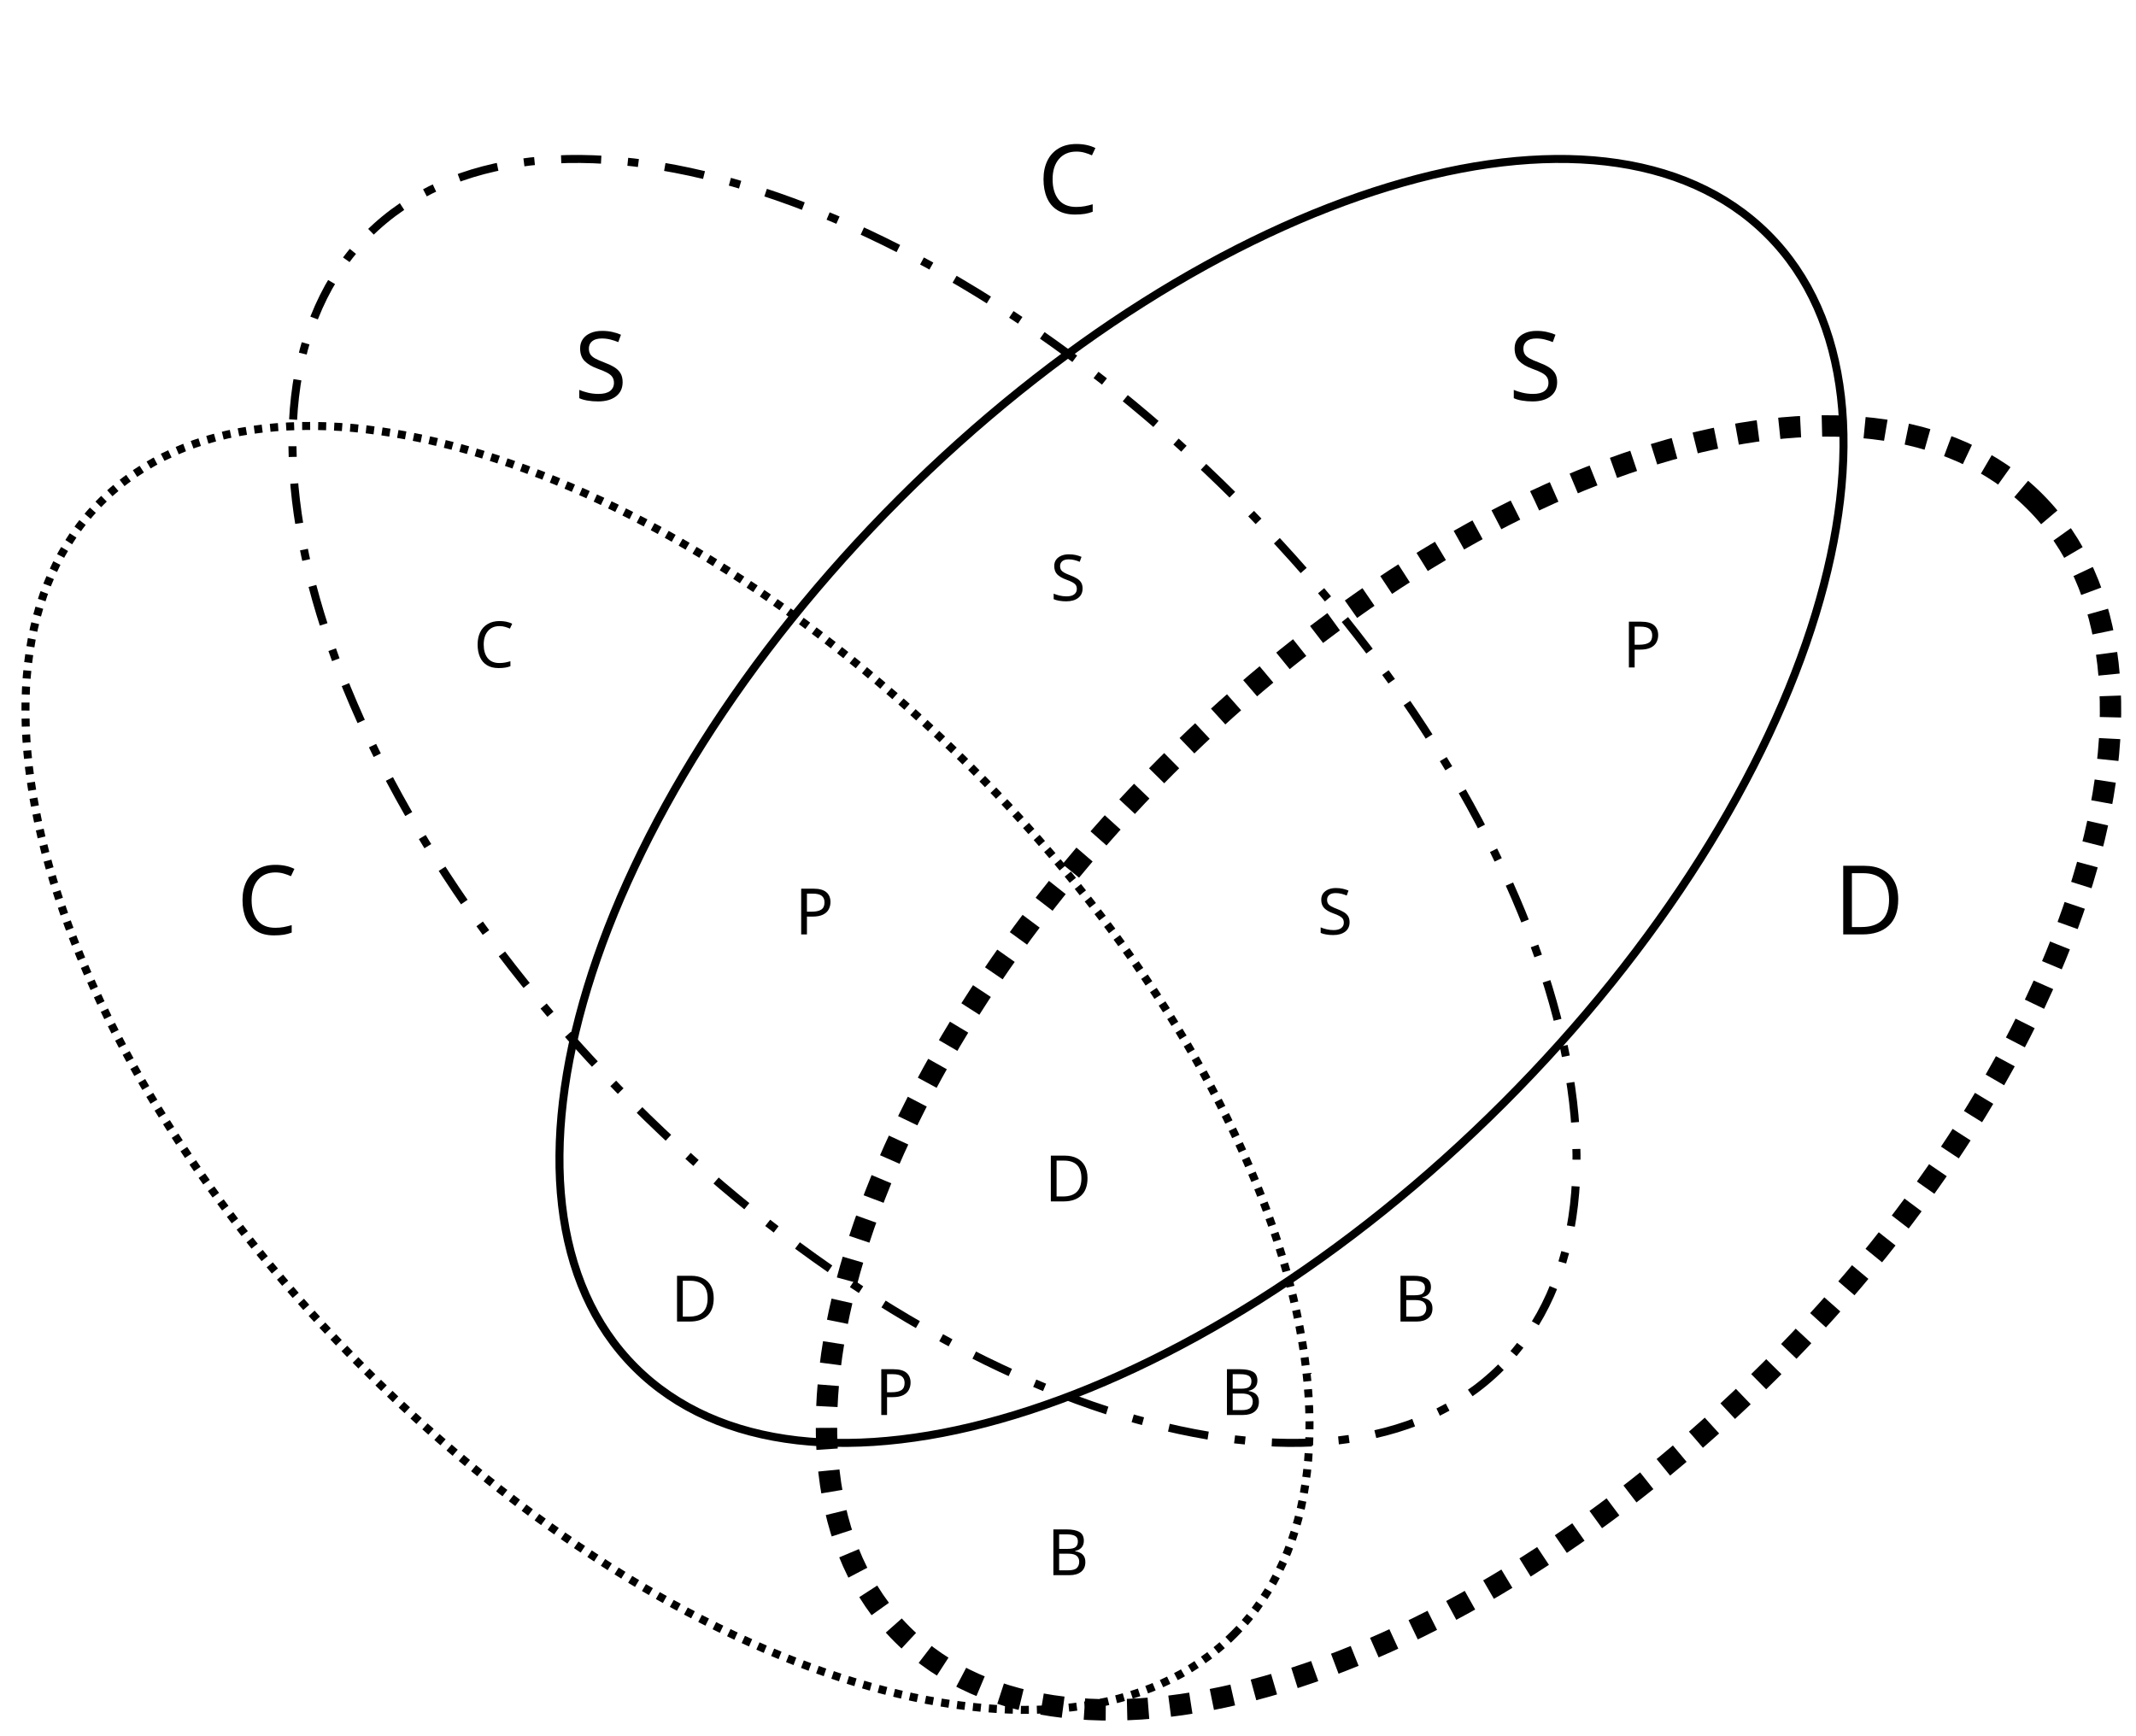
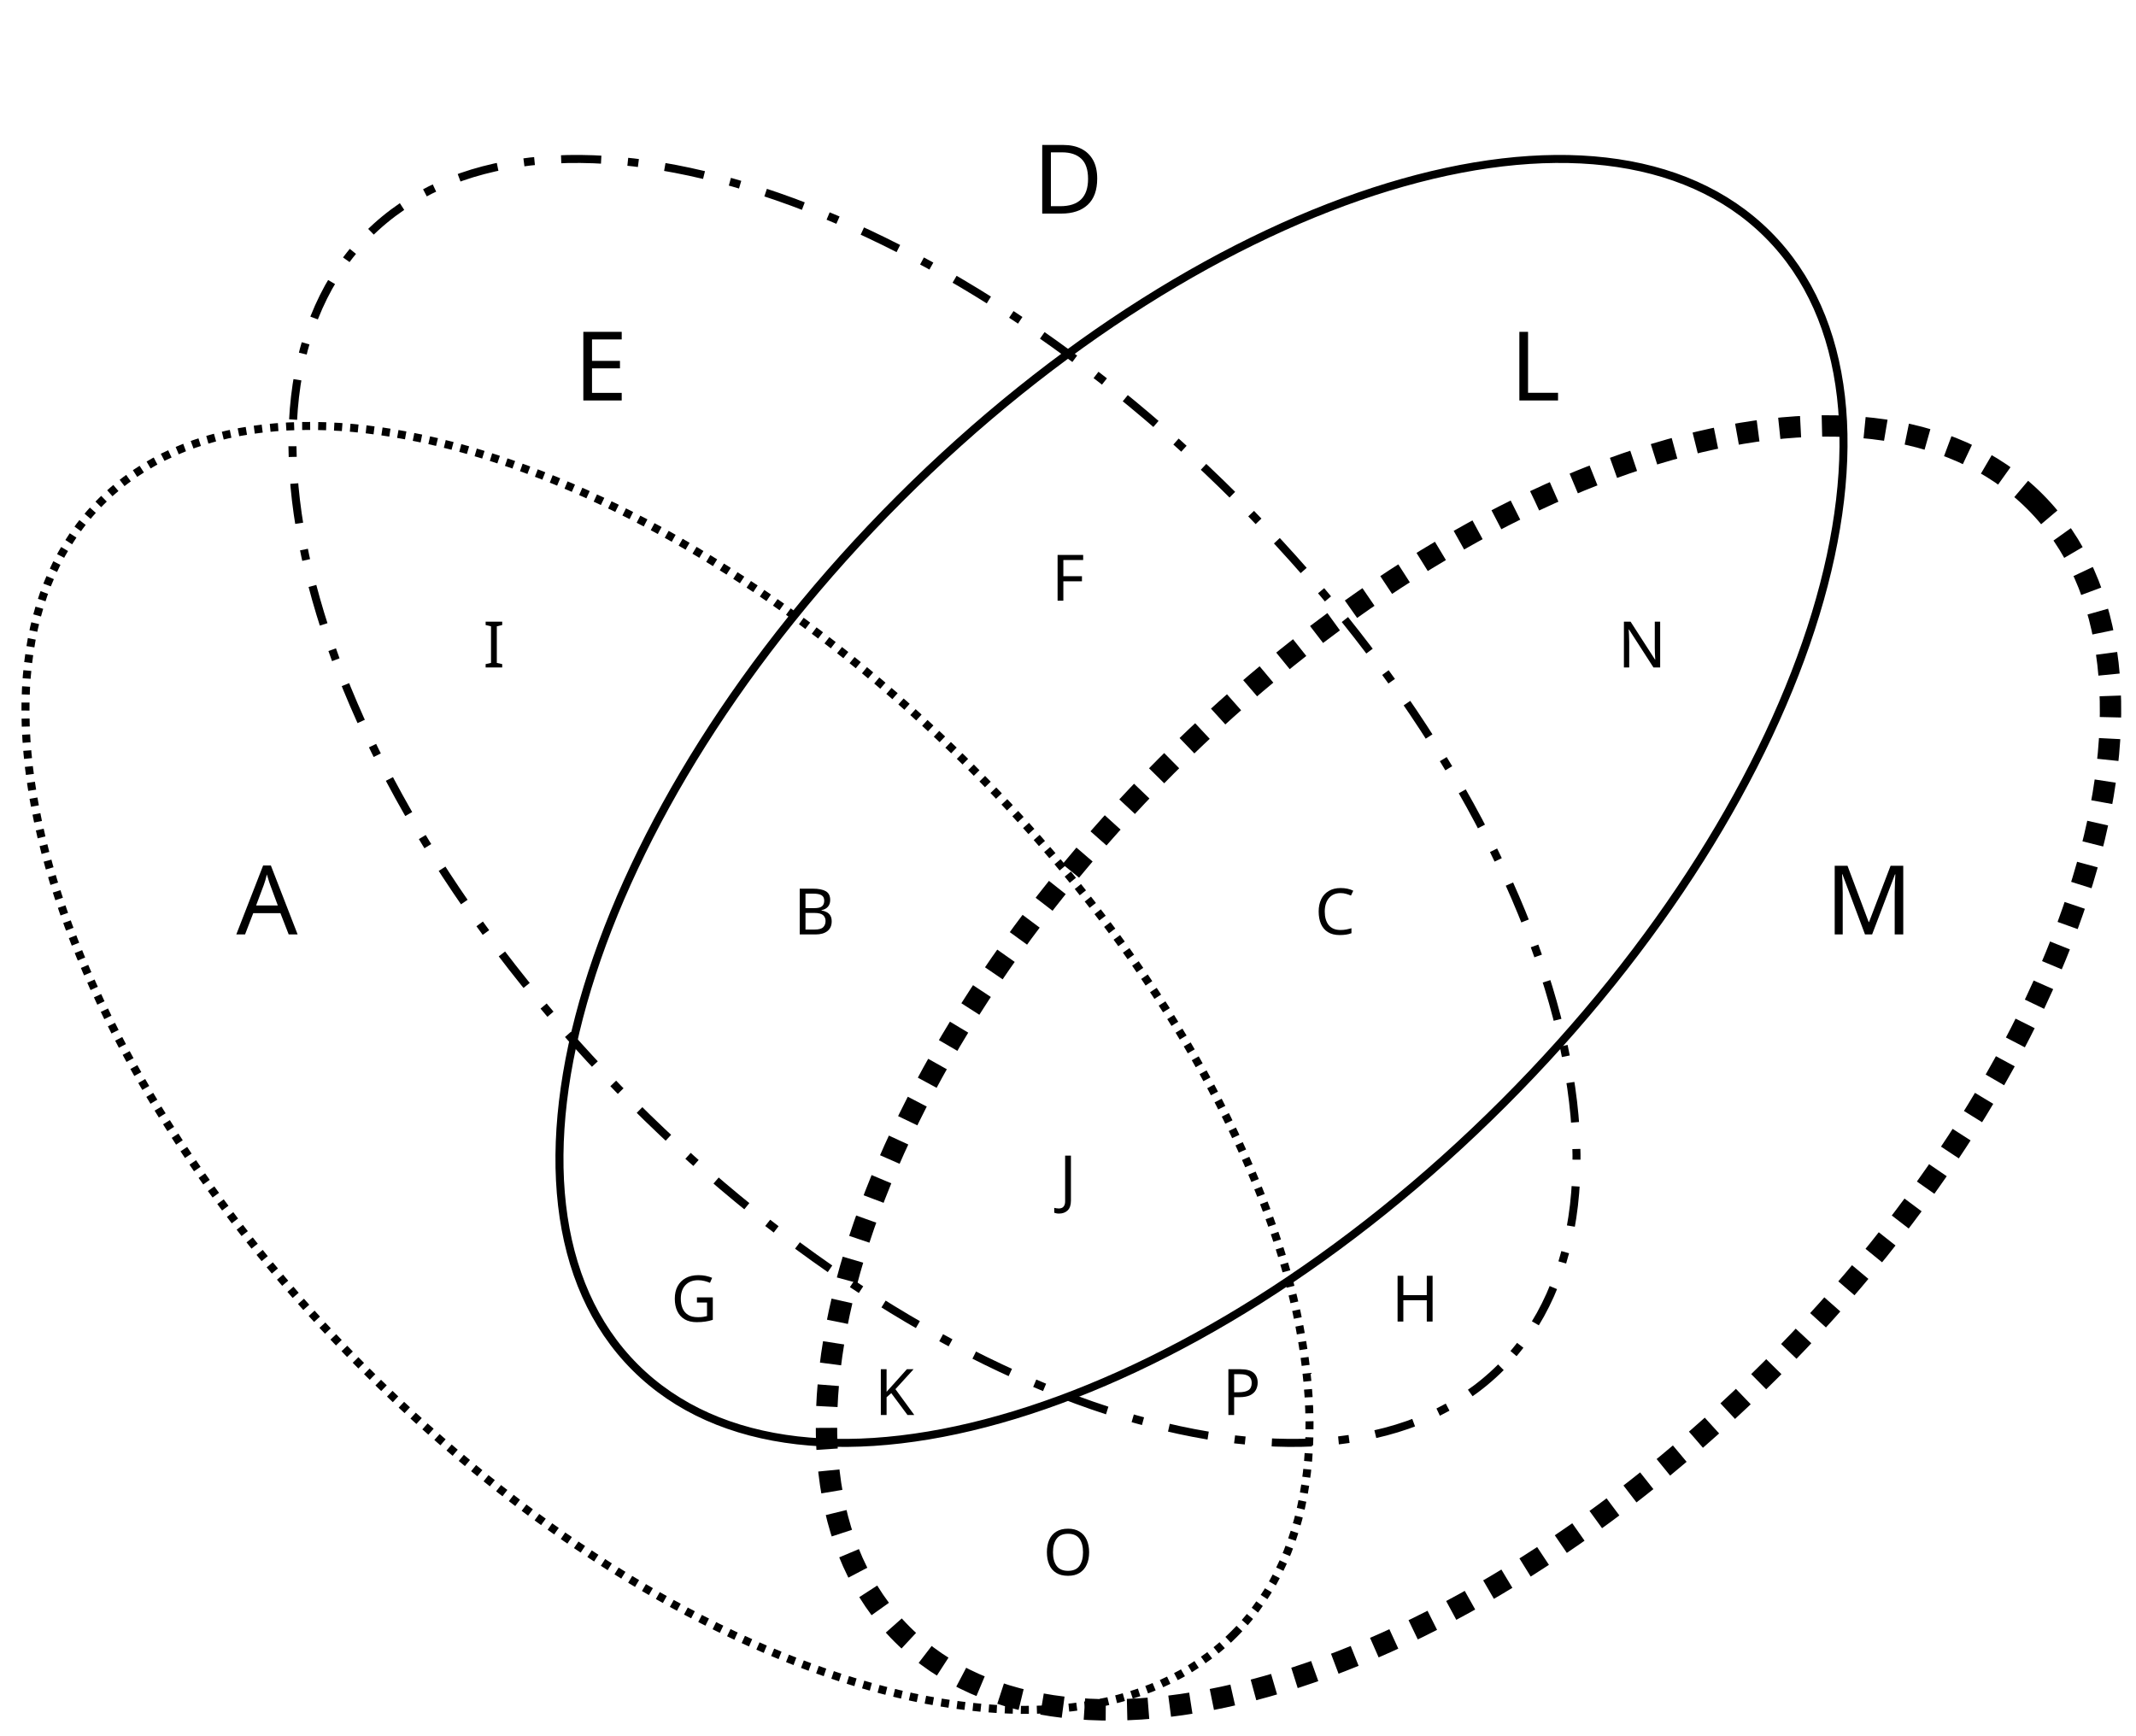
<svg xmlns="http://www.w3.org/2000/svg" width="100%" height="100%" viewBox="0 0 800 650" preserveAspectRatio="xMidYMid meet" version="1.1">
  <ellipse cx="0" cy="0" rx="300" ry="160" stroke="black" fill="none" stroke-width="3" stroke-dasharray="15,10,4,10" transform="translate(350, 300) rotate(45)" />
  <ellipse cx="0" cy="0" rx="300" ry="160" stroke="black" fill="none" stroke-width="3" stroke-dasharray="" transform="translate(450, 300) rotate(-45)" />
  <ellipse cx="0" cy="0" rx="300" ry="160" stroke="black" fill="none" stroke-width="3" stroke-dasharray="3" transform="translate(250, 400) rotate(45)" />
  <ellipse cx="0" cy="0" rx="300" ry="160" stroke="black" fill="none" stroke-width="8" stroke-dasharray="8" transform="translate(550, 400) rotate(-45)" />
  <text font-family="Special Elite, sans-serif" text-anchor="middle" x="225" y="150" font-size="3em">
-     <tspan>S</tspan>
+     <tspan>E</tspan>
  </text>
  <text font-family="Special Elite, sans-serif" text-anchor="middle" x="575" y="150" font-size="3em">
-     <tspan>S</tspan>
+     <tspan>L</tspan>
  </text>
  <text font-family="Special Elite, sans-serif" text-anchor="middle" x="100" y="350" font-size="3em">
+     <tspan>A</tspan>
+   </text>
+   <text font-family="Special Elite, sans-serif" text-anchor="middle" x="700" y="350" font-size="3em">
+     <tspan>M</tspan>
+   </text>
+   <text font-family="Special Elite, sans-serif" text-anchor="middle" x="185" y="250" font-size="2em">
+     <tspan>I</tspan>
+   </text>
+   <text font-family="Special Elite, sans-serif" text-anchor="middle" x="400" y="225" font-size="2em">
+     <tspan>F</tspan>
+   </text>
+   <text font-family="Special Elite, sans-serif" text-anchor="middle" x="615" y="250" font-size="2em">
+     <tspan>N</tspan>
+   </text>
+   <text font-family="Special Elite, sans-serif" text-anchor="middle" x="400" y="590" font-size="2em">
+     <tspan>O</tspan>
+   </text>
+   <text font-family="Special Elite, sans-serif" text-anchor="middle" x="260" y="495" font-size="2em">
+     <tspan>G</tspan>
+   </text>
+   <text font-family="Special Elite, sans-serif" text-anchor="middle" x="530" y="495" font-size="2em">
+     <tspan>H</tspan>
+   </text>
+   <text font-family="Special Elite, sans-serif" text-anchor="middle" x="305" y="350" font-size="2em">
+     <tspan>B</tspan>
+   </text>
+   <text font-family="Special Elite, sans-serif" text-anchor="middle" x="500" y="350" font-size="2em">
    <tspan>C</tspan>
  </text>
-   <text font-family="Special Elite, sans-serif" text-anchor="middle" x="700" y="350" font-size="3em">
+   <text font-family="Special Elite, sans-serif" text-anchor="middle" x="335" y="530" font-size="2em">
+     <tspan>K</tspan>
+   </text>
+   <text font-family="Special Elite, sans-serif" text-anchor="middle" x="465" y="530" font-size="2em">
+     <tspan>P</tspan>
+   </text>
+   <text font-family="Special Elite, sans-serif" text-anchor="middle" x="400" y="450" font-size="2em">
+     <tspan>J</tspan>
+   </text>
+   <text font-family="Special Elite, sans-serif" text-anchor="middle" x="400" y="80" font-size="3em">
    <tspan>D</tspan>
  </text>
-   <text font-family="Special Elite, sans-serif" text-anchor="middle" x="185" y="250" font-size="2em">
-     <tspan>C</tspan>
-   </text>
-   <text font-family="Special Elite, sans-serif" text-anchor="middle" x="400" y="225" font-size="2em">
-     <tspan>S</tspan>
-   </text>
-   <text font-family="Special Elite, sans-serif" text-anchor="middle" x="615" y="250" font-size="2em">
-     <tspan>P</tspan>
-   </text>
-   <text font-family="Special Elite, sans-serif" text-anchor="middle" x="400" y="590" font-size="2em">
-     <tspan>B</tspan>
-   </text>
-   <text font-family="Special Elite, sans-serif" text-anchor="middle" x="260" y="495" font-size="2em">
-     <tspan>D</tspan>
-   </text>
-   <text font-family="Special Elite, sans-serif" text-anchor="middle" x="530" y="495" font-size="2em">
-     <tspan>B</tspan>
-   </text>
-   <text font-family="Special Elite, sans-serif" text-anchor="middle" x="305" y="350" font-size="2em">
-     <tspan>P</tspan>
-   </text>
-   <text font-family="Special Elite, sans-serif" text-anchor="middle" x="500" y="350" font-size="2em">
-     <tspan>S</tspan>
-   </text>
-   <text font-family="Special Elite, sans-serif" text-anchor="middle" x="335" y="530" font-size="2em">
-     <tspan>P</tspan>
-   </text>
-   <text font-family="Special Elite, sans-serif" text-anchor="middle" x="465" y="530" font-size="2em">
-     <tspan>B</tspan>
-   </text>
-   <text font-family="Special Elite, sans-serif" text-anchor="middle" x="400" y="450" font-size="2em">
-     <tspan>D</tspan>
-   </text>
-   <text font-family="Special Elite, sans-serif" text-anchor="middle" x="400" y="80" font-size="3em">
-     <tspan>C</tspan>
-   </text>
</svg>
